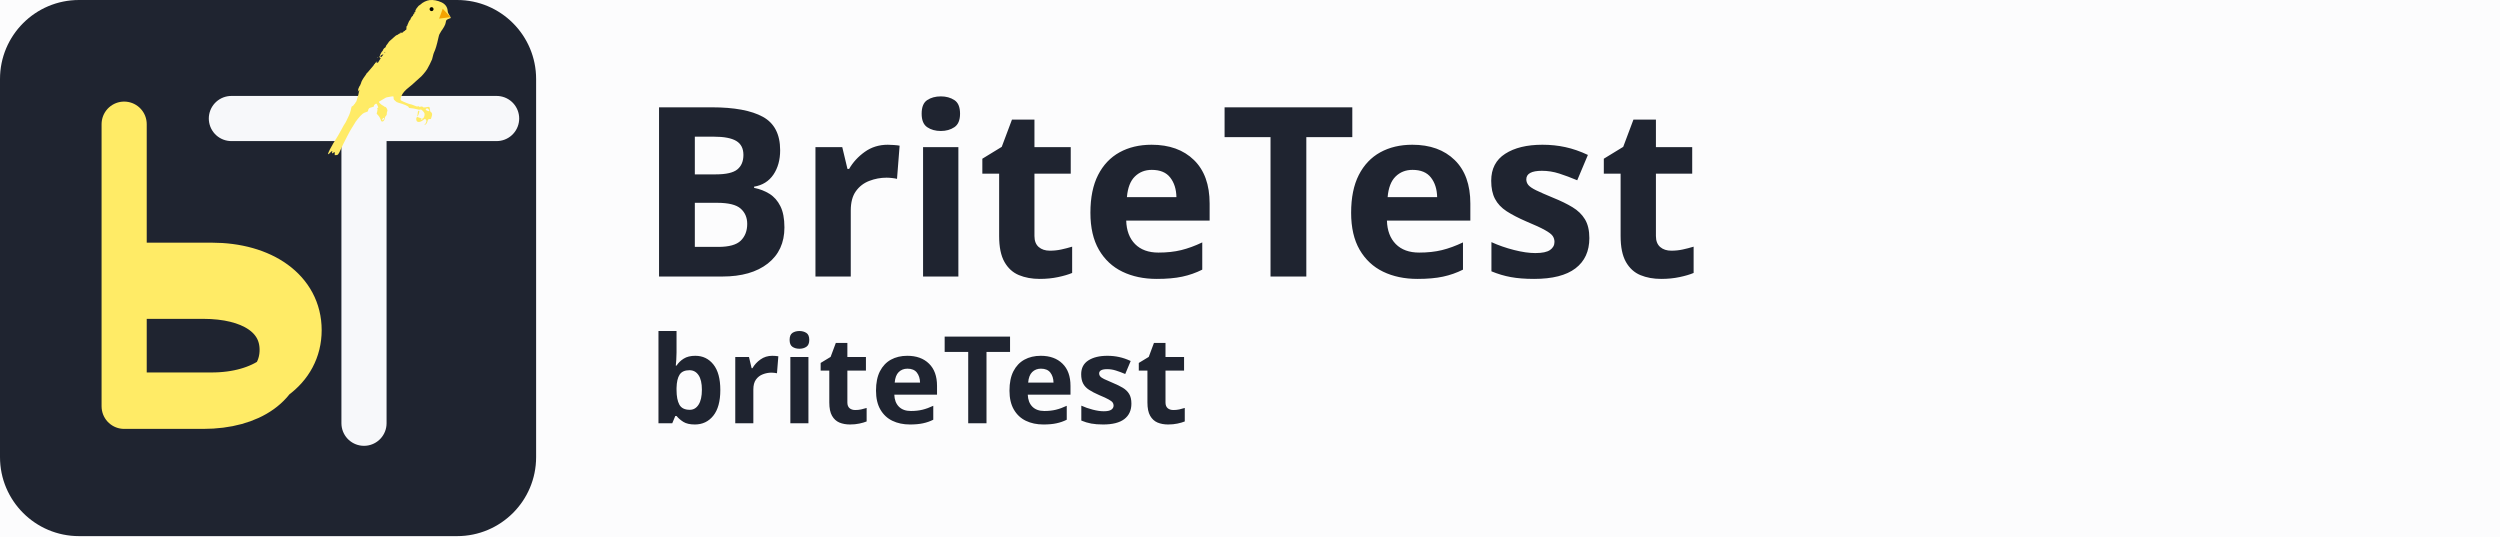
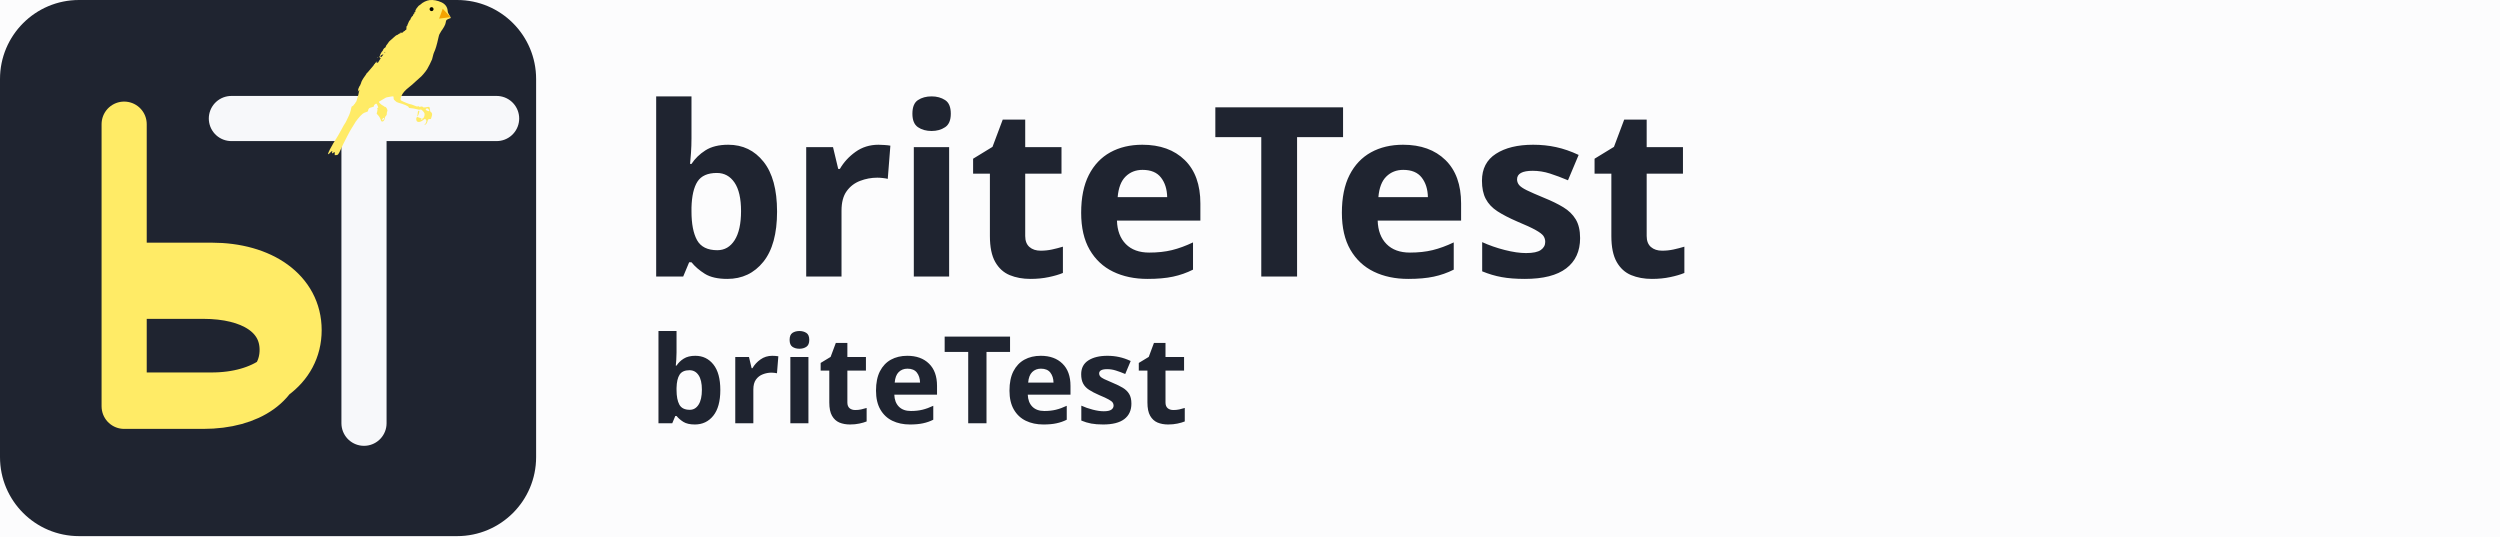
<svg xmlns="http://www.w3.org/2000/svg" width="886" height="190" viewBox="74 66 886 190" role="img" aria-labelledby="title desc">
  <rect width="960" height="320" fill="#FCFCFD" />
  <rect x="74" y="66" width="190" height="190" rx="28" fill="#1F2430" />
  <path d="M118 110v100h28c17 0 28-8 28-20s-11-19-28-19h-28M118 160h31c18 0 31 9 31 23s-13 23-31 23h-31" fill="none" stroke="#FFEB66" stroke-width="16" stroke-linecap="round" stroke-linejoin="round" />
  <path d="M156 108h94M203 108v108" fill="none" stroke="#F7F8FA" stroke-width="16" stroke-linecap="round" />
  <g aria-label="canary accent" transform="translate(190.267,66) scale(0.1067961)">
    <g transform="translate(-11.49721,526.3333) scale(0.1,-0.1)" fill="#FFEB66" stroke="none">
      <path d="M3485 5260 c-103 -13 -229 -73 -304 -147 -13 -12 -27 -23 -31 -23 -13 0 -57 -45 -76 -77 -10 -18 -22 -33 -26 -33 -4 0 -8 -6 -8 -14 0 -7 -7 -19 -16 -27 -10 -8 -14 -22 -11 -38 5 -24 -12 -51 -31 -51 -6 0 -13 -7 -16 -16 -8 -22 -8 -26 3 -19 5 3 12 1 16 -5 5 -9 -1 -12 -21 -9 -10 1 -33 -35 -34 -53 0 -10 -6 -18 -13 -18 -14 0 -67 -83 -67 -105 0 -7 -11 -22 -23 -32 -13 -10 -32 -43 -42 -73 -10 -30 -25 -65 -33 -77 -8 -13 -11 -23 -7 -23 4 0 2 -7 -5 -15 -7 -8 -15 -13 -19 -11 -3 2 -5 -23 -5 -56 1 -54 -1 -60 -22 -68 -13 -5 -24 -14 -24 -20 0 -6 -13 -16 -29 -21 -16 -6 -31 -18 -34 -28 -5 -19 -60 -36 -65 -21 -2 5 -10 6 -18 3 -12 -4 -13 -8 -4 -13 8 -5 1 -10 -19 -15 -18 -4 -44 -18 -58 -31 -14 -13 -33 -24 -42 -24 -9 0 -31 -12 -48 -27 -17 -16 -52 -46 -78 -68 -83 -69 -155 -138 -150 -143 2 -2 -16 -28 -40 -57 -25 -29 -45 -56 -45 -62 0 -18 -25 -63 -36 -63 -17 0 -62 -53 -69 -83 -4 -15 -14 -31 -22 -35 -15 -9 -23 -23 -63 -101 -19 -35 -20 -45 -9 -52 9 -5 17 -3 22 6 10 19 76 50 85 40 4 -3 -1 -13 -11 -20 -20 -14 -112 -153 -148 -222 -23 -44 -42 -54 -53 -28 -3 8 -10 15 -16 15 -14 0 -50 -33 -50 -46 0 -7 -7 -14 -15 -18 -8 -3 -15 -11 -15 -17 0 -7 -19 -33 -42 -59 -24 -26 -74 -86 -113 -133 -38 -48 -76 -89 -83 -91 -6 -3 -12 -10 -12 -16 0 -6 -26 -46 -58 -88 -61 -81 -122 -193 -122 -223 0 -10 -5 -21 -10 -24 -5 -3 -10 -15 -10 -26 0 -10 -8 -27 -19 -38 -10 -10 -24 -36 -31 -57 -7 -22 -17 -44 -22 -51 -5 -7 -7 -21 -3 -33 4 -12 1 -27 -6 -36 -6 -8 -9 -17 -6 -20 3 -3 13 6 22 20 10 14 21 23 27 20 5 -4 5 -11 -1 -18 -6 -7 -12 -28 -15 -47 -2 -19 -11 -59 -19 -89 -54 -200 -68 -236 -94 -253 -7 -4 -13 -15 -13 -22 0 -8 -4 -15 -9 -15 -5 0 -18 -16 -30 -36 -12 -19 -34 -40 -50 -45 -26 -9 -30 -17 -41 -77 -14 -84 -54 -202 -89 -267 -15 -27 -41 -81 -57 -120 -16 -38 -44 -90 -63 -114 -18 -24 -67 -110 -108 -190 -42 -80 -96 -177 -121 -216 -66 -102 -76 -119 -153 -245 -70 -115 -161 -295 -172 -337 -10 -44 15 -34 70 27 57 62 84 69 63 16 -5 -15 -8 -32 -4 -37 6 -10 40 5 62 28 23 23 30 14 28 -39 l-1 -52 44 -1 c61 -2 87 30 157 190 31 71 69 155 86 185 17 30 75 144 129 253 55 109 123 233 153 275 29 42 64 97 76 122 49 98 197 280 285 350 21 17 69 40 105 51 65 20 68 22 74 57 8 53 31 80 79 93 82 22 128 42 116 49 -16 10 16 57 52 75 26 14 29 13 47 -13 16 -24 42 -95 42 -117 0 -4 -9 -5 -20 -2 -23 6 -24 3 -9 -25 9 -16 7 -38 -6 -94 l-17 -74 49 -54 c43 -47 71 -98 97 -179 7 -23 29 -31 62 -23 28 7 63 72 64 118 0 15 8 35 18 45 34 34 53 72 46 97 -3 13 2 41 11 62 15 36 15 42 -1 84 -17 47 -48 79 -75 80 -9 0 -22 7 -29 15 -7 9 -29 23 -48 32 -46 22 -125 98 -120 115 2 7 35 29 74 49 38 19 89 49 113 67 24 17 60 34 80 37 20 3 73 13 119 21 45 8 87 12 92 9 6 -3 10 -27 10 -52 0 -42 4 -50 50 -94 38 -37 64 -52 108 -64 202 -57 327 -111 342 -149 5 -14 13 -26 17 -26 64 -2 211 -25 255 -41 42 -15 70 -18 102 -14 42 7 45 5 94 -43 29 -29 53 -62 57 -81 9 -42 -2 -100 -26 -140 -19 -31 -21 -32 -67 -26 -26 4 -70 17 -98 30 -50 22 -52 22 -68 4 -20 -24 -21 -81 -1 -118 29 -56 137 -42 218 29 51 45 73 50 83 18 4 -13 11 -26 17 -29 26 -17 -24 -131 -66 -150 -19 -8 -18 -9 8 -4 40 8 81 54 95 107 22 83 31 93 77 90 39 -3 43 -1 48 25 4 15 13 47 22 71 21 59 10 113 -26 135 -25 15 -29 23 -34 83 -7 94 -17 101 -109 83 -86 -17 -119 -15 -130 6 -10 17 -45 19 -84 5 -21 -9 -29 -7 -39 7 -11 15 -18 16 -42 7 -25 -9 -42 -5 -128 32 -55 24 -108 41 -118 38 -17 -5 -254 90 -304 122 -17 11 -23 24 -23 52 0 21 4 42 9 47 5 6 14 28 21 50 29 89 122 196 265 305 50 37 137 114 195 170 58 56 123 114 145 130 55 38 189 193 248 288 36 57 145 274 163 325 8 23 22 75 30 116 9 41 24 91 34 111 47 94 95 252 145 483 13 60 28 114 34 121 5 6 24 38 41 71 17 33 39 67 49 75 9 8 39 56 66 105 36 66 51 106 56 149 8 70 22 85 106 118 l62 24 -25 55 c-14 29 -37 69 -50 87 -19 25 -26 48 -30 97 -8 123 -81 224 -204 281 -131 61 -276 88 -395 74z m-1478 -1757 c-3 -3 -11 -2 -17 2 -9 6 -9 10 1 16 14 8 27 -7 16 -18z m1441 -1866 c59 -61 18 -85 -63 -38 -49 28 -37 59 26 70 3 1 20 -14 37 -32z m-1474 -295 c7 -11 -31 -72 -44 -72 -16 0 -26 33 -12 38 7 2 12 12 12 23 0 19 34 28 44 11z m1265 -19 l23 -6 -23 -13 c-34 -19 -45 -17 -46 6 -2 21 7 24 46 13z" />
      <path d="M1760 3355 c0 -8 4 -15 10 -15 5 0 7 7 4 15 -4 8 -8 15 -10 15 -2 0 -4 -7 -4 -15z" />
      <path d="M1727 3223 c-8 -7 11 -33 24 -33 5 0 9 5 9 10 0 6 -7 10 -16 10 -8 0 -12 5 -9 10 7 11 2 13 -8 3z" />
      <ellipse cx="2040" cy="3185" rx="155" ry="70" fill="#FFEB66" transform="rotate(-25 2040 3185)" />
      <ellipse cx="1865" cy="3360" rx="58" ry="24" fill="#FFEB66" transform="rotate(-28 1865 3360)" />
      <circle cx="3550" cy="4960" r="66" fill="#000000" />
      <polygon points="3860,4985 4200,4810 3860,4635" fill="#F4A300" transform="rotate(-20 3860 4810)" />
      <path d="M3100 1571 c-5 -11 -10 -40 -10 -65 0 -24 -5 -57 -10 -72 -13 -33 -3 -46 15 -20 20 27 55 144 48 161 -7 21 -30 19 -43 -4z" />
    </g>
  </g>
-   <text x="300" y="164" font-family="Verdana, Geneva, sans-serif" font-size="84" font-weight="700" fill="#1F2430">BriteTest</text>
+   <text x="300" y="164" font-family="Verdana, Geneva, sans-serif" font-size="84" font-weight="700" fill="#1F2430">briteTest</text>
  <text x="304" y="216" font-family="Verdana, Geneva, sans-serif" font-size="43" font-weight="700" fill="#1F2430">briteTest</text>
</svg>
